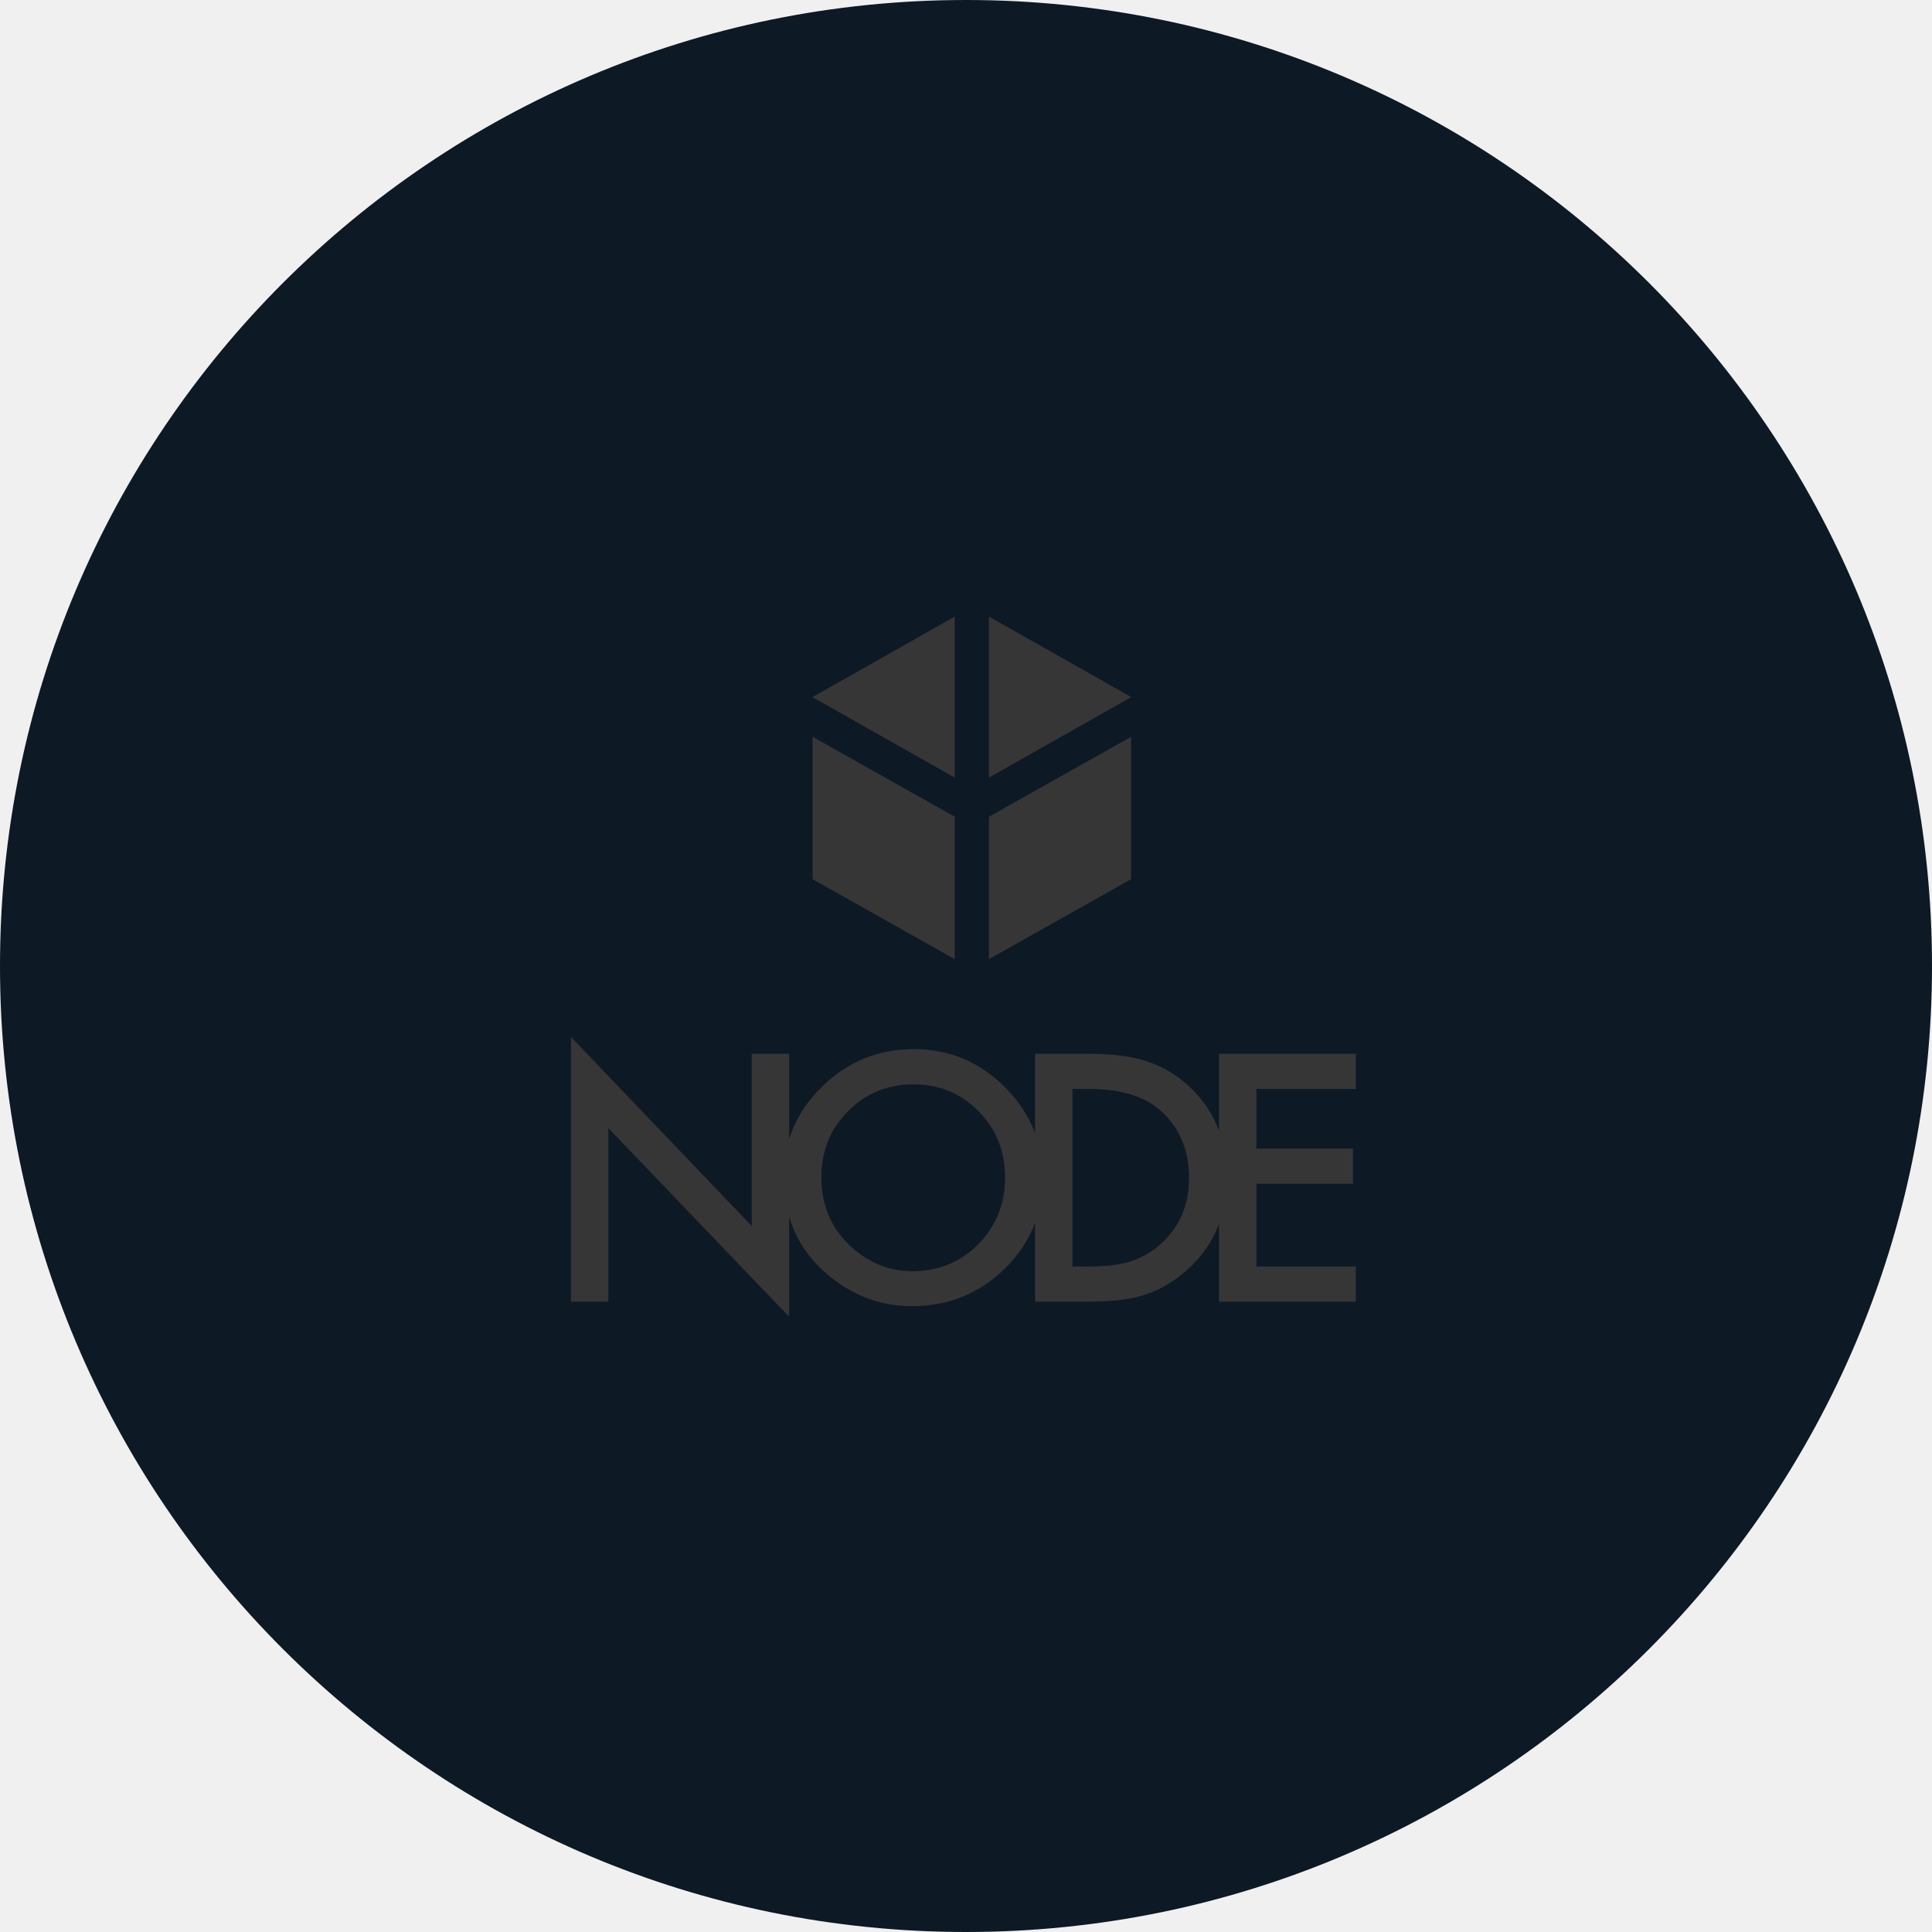
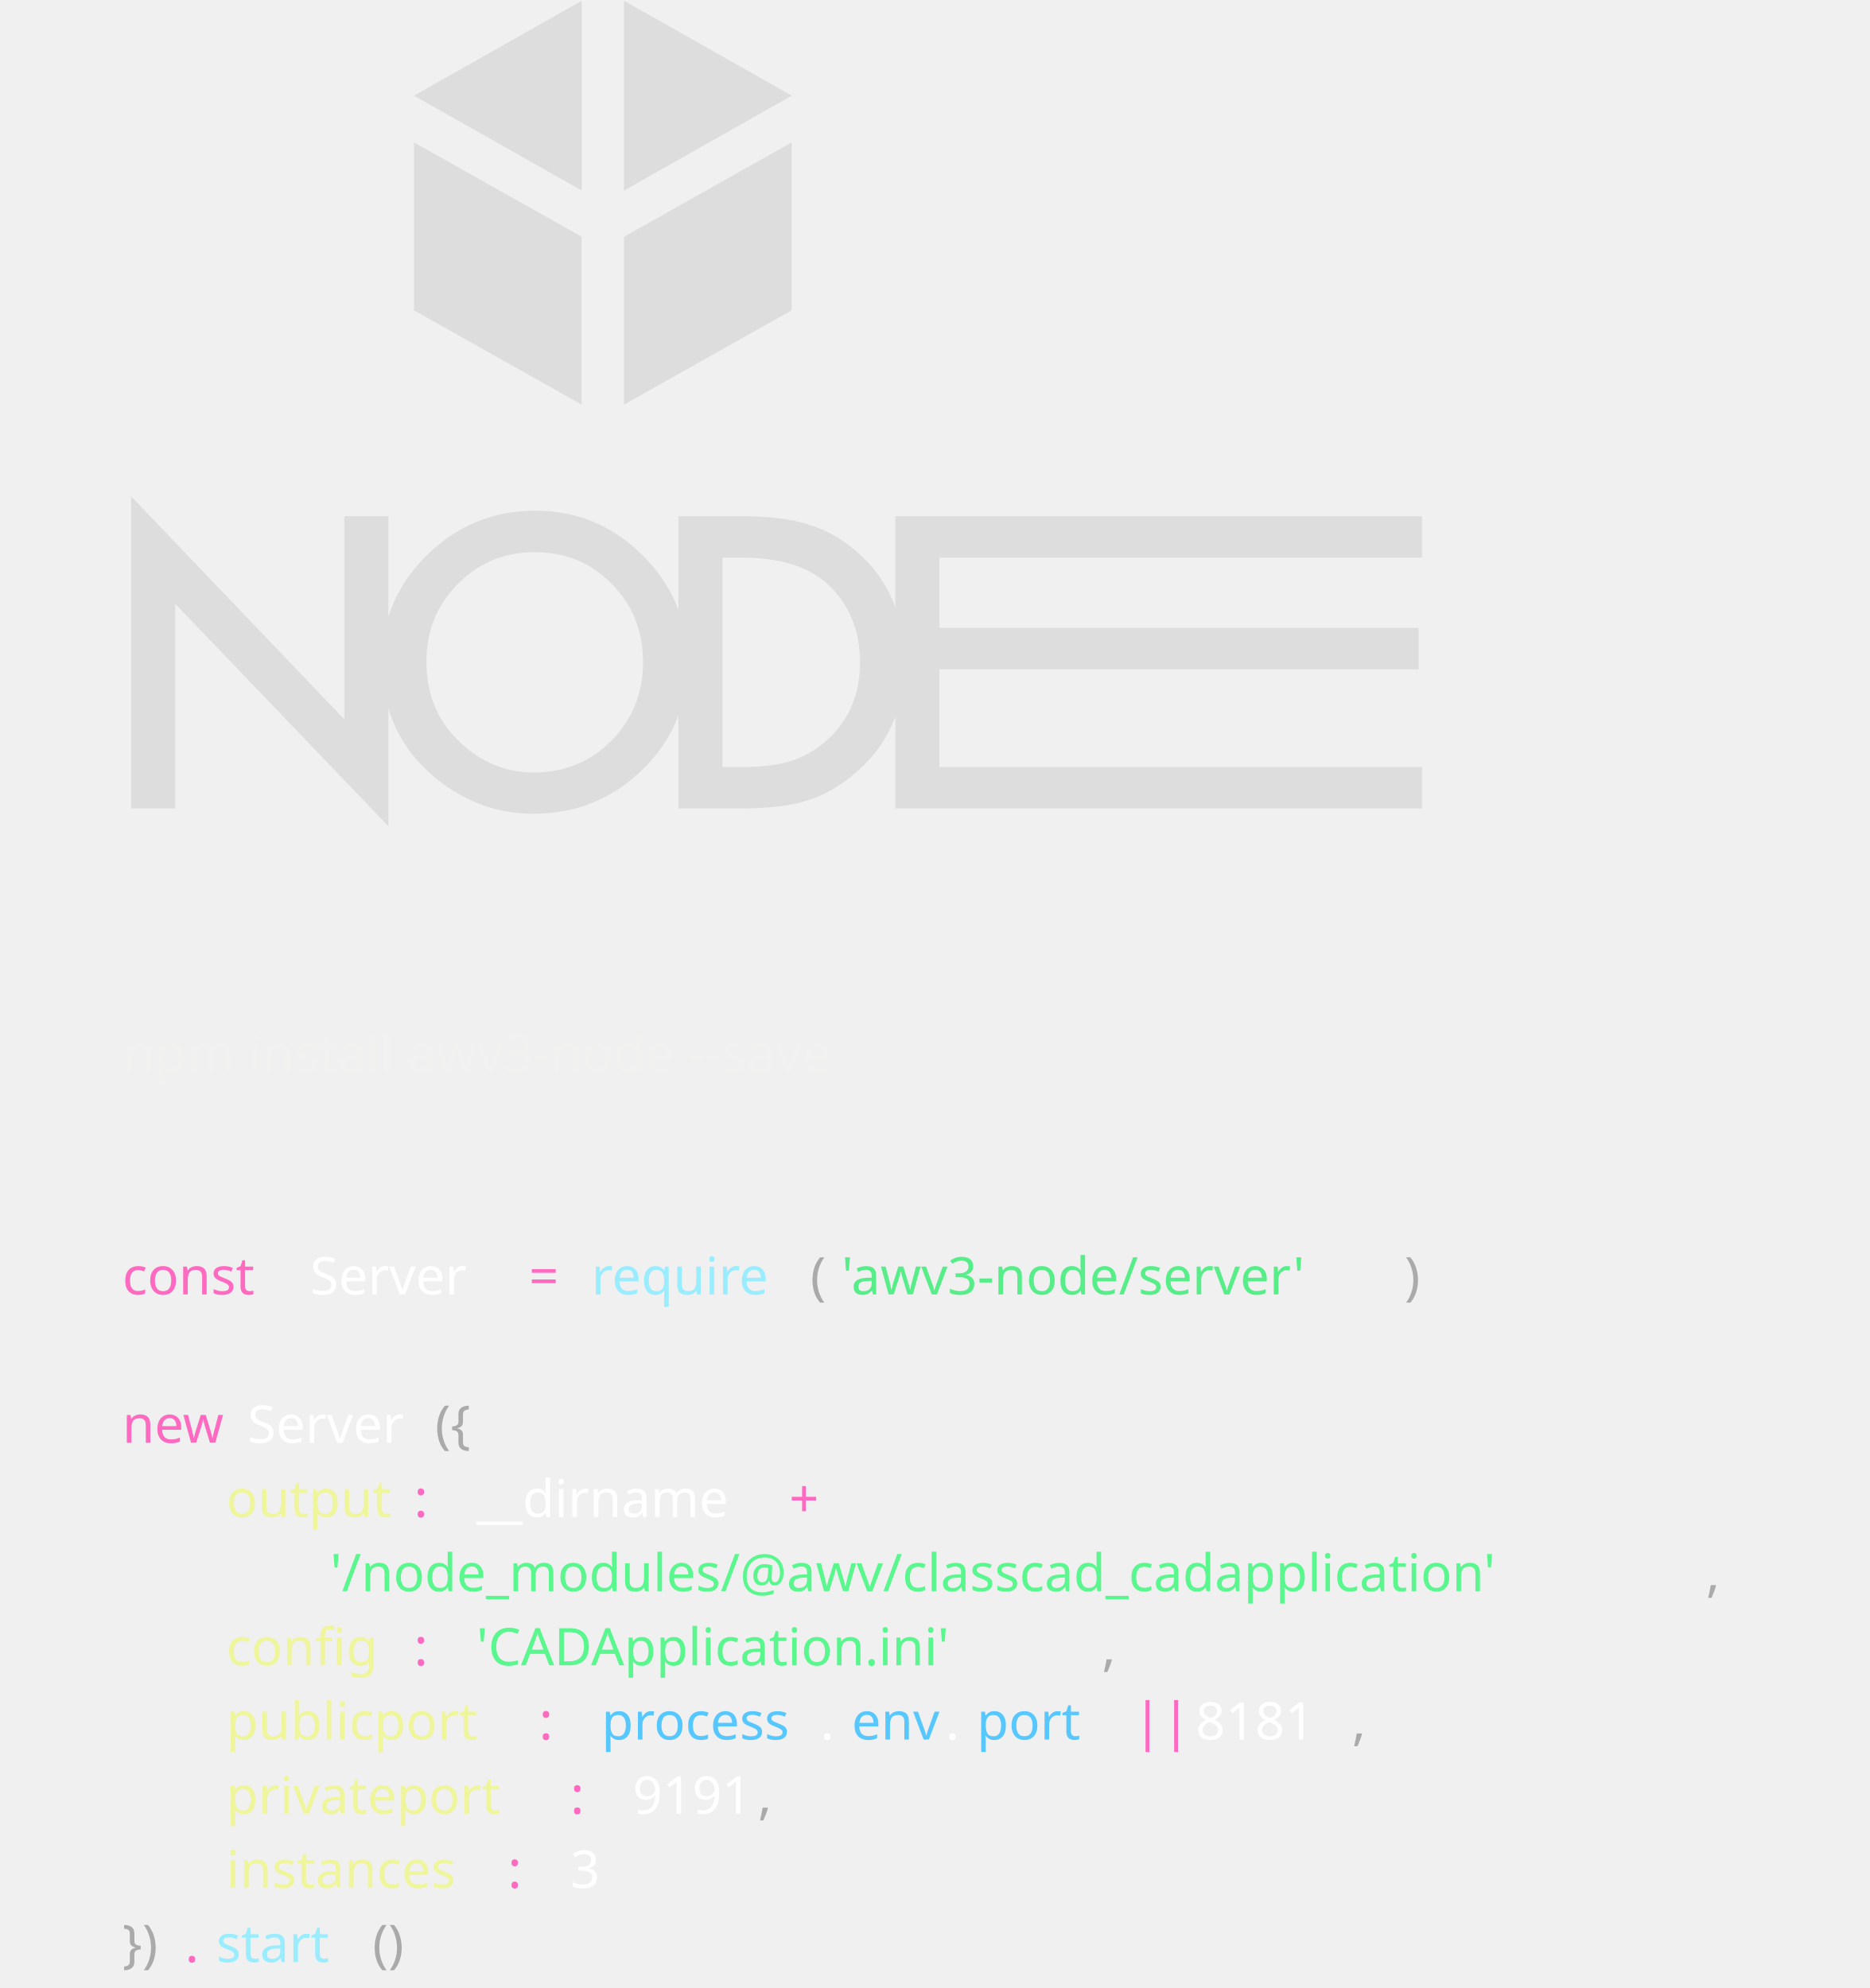
- <svg xmlns="http://www.w3.org/2000/svg" width="282px" height="282px" viewBox="161 192 282 282" version="1.1">
+ <svg xmlns="http://www.w3.org/2000/svg" width="504px" height="536px" viewBox="-133 -80 504 536" version="1.1">
  <defs />
-   <g id="Logo" stroke="none" stroke-width="1" fill="none" fill-rule="evenodd" transform="translate(161, 192)">
-     <circle id="Oval" fill="#0E1926" cx="141" cy="141" r="141" />
-     <g transform="translate(83, 90)" id="Group" fill="#363636">
-       <g>
-         <path d="M94.93,75.072 L94.93,63.812 L114.898,63.812 L114.898,68.945 L100.391,68.945 L100.391,77.641 L114.477,77.641 L114.477,82.773 L100.391,82.773 L100.391,94.867 L114.898,94.867 L114.898,100 L94.93,100 L94.93,88.64 C93.971,91.228 92.403,93.483 90.227,95.406 C88.273,97.125 86.227,98.32 84.086,98.992 C82.086,99.664 79.25,100 75.578,100 L68.078,100 L68.078,88.507 C67.157,90.974 65.676,93.204 63.633,95.195 C59.898,98.836 55.391,100.656 50.109,100.656 C45.437,100.656 41.242,99.039 37.523,95.805 C34.912,93.522 33.133,90.787 32.188,87.601 L32.188,102.203 L5.797,74.664 L5.797,100 L0.336,100 L0.336,61.352 L26.727,88.961 L26.727,63.812 L32.188,63.812 L32.188,76.26 C33.066,73.435 34.665,70.888 36.984,68.617 C40.703,64.961 45.172,63.133 50.391,63.133 C55.547,63.133 59.969,64.977 63.656,68.664 C65.687,70.686 67.161,72.932 68.078,75.4 L68.078,63.812 L75.672,63.812 C79.313,63.812 82.187,64.172 84.297,64.891 C86.563,65.594 88.617,66.789 90.461,68.477 C92.516,70.351 94.006,72.55 94.93,75.072 Z M73.539,94.867 L76,94.867 C78.453,94.867 80.492,94.609 82.117,94.094 C83.742,93.547 85.211,92.68 86.523,91.492 C89.211,89.039 90.555,85.844 90.555,81.906 C90.555,77.937 89.227,74.719 86.57,72.25 C84.18,70.047 80.656,68.945 76,68.945 L73.539,68.945 L73.539,94.867 Z M36.891,81.812 C36.891,85.813 38.234,89.102 40.922,91.68 C43.594,94.258 46.68,95.547 50.18,95.547 C53.977,95.547 57.18,94.234 59.789,91.609 C62.398,88.953 63.703,85.719 63.703,81.906 C63.703,78.047 62.414,74.813 59.836,72.203 C57.273,69.578 54.102,68.266 50.32,68.266 C46.555,68.266 43.375,69.578 40.781,72.203 C38.187,74.797 36.891,78 36.891,81.812 Z" id="NODE" />
-         <g id="Group-3" transform="translate(35, 0)">
-           <g id="Group-2" transform="translate(26.35294, 0)">
-             <polygon id="Rectangle" points="-3.55271368e-15 29.212 20.745 17.541 20.745 38.329 -3.55271368e-15 50" />
-             <polygon id="Triangle" points="20.766 11.75 0 23.5 3.20440842e-15 0" />
-           </g>
-           <g id="Group-2-Copy" transform="translate(10.85294, 25) scale(-1, 1) translate(-10.85294, -25) translate(0.352941, 0)">
-             <polygon id="Rectangle" points="-3.55271368e-15 29.212 20.745 17.541 20.745 38.329 -3.55271368e-15 50" />
-             <polygon id="Triangle" points="20.766 11.75 0 23.5 3.20440842e-15 0" />
-           </g>
-         </g>
-       </g>
+   <g id="Group" stroke="none" stroke-width="1" fill="none" fill-rule="evenodd" transform="translate(-133, -80)">
+     <g id="Group-3" transform="translate(35, 0)" fill="#DDDDDD">
+       <path d="M206.336,163.691 C204.323,158.197 201.079,153.409 196.604,149.327 C192.589,145.652 188.114,143.049 183.18,141.517 C178.586,139.952 172.325,139.169 164.397,139.169 L147.859,139.169 L147.859,164.405 C145.862,159.029 142.652,154.139 138.229,149.735 C130.199,141.704 120.569,137.689 109.34,137.689 C97.974,137.689 88.242,141.67 80.144,149.633 C75.094,154.578 71.611,160.126 69.697,166.277 L69.697,139.169 L57.805,139.169 L57.805,193.937 L0.332,133.81 L0.332,217.978 L12.224,217.978 L12.224,162.802 L69.697,222.776 L69.697,190.977 C71.756,197.915 75.63,203.87 81.318,208.841 C89.416,215.885 98.553,219.407 108.727,219.407 C120.229,219.407 130.045,215.443 138.178,207.514 C142.627,203.177 145.854,198.322 147.859,192.948 L147.859,217.978 L164.192,217.978 C172.189,217.978 178.365,217.246 182.72,215.783 C187.382,214.32 191.84,211.717 196.093,207.974 C200.833,203.786 204.247,198.874 206.336,193.238 L206.336,217.978 L348.295,217.978 L348.295,206.8 L218.228,206.8 L218.228,180.462 L347.376,180.462 L347.376,169.284 L218.228,169.284 L218.228,150.348 L348.295,150.348 L348.295,139.169 L206.336,139.169 L206.336,163.691 Z M133.213,63.816 L178.391,38.4 L178.391,83.673 L133.213,109.089 L133.213,63.816 Z M178.436,25.789 L133.213,51.378 L133.213,0.2 L178.436,25.789 Z M121.769,63.816 L76.591,38.4 L76.591,83.673 L121.769,109.089 L121.769,63.816 Z M76.591,25.789 L121.814,51.378 L121.814,0.2 L76.591,25.789 Z M79.94,178.369 C79.94,187.081 82.866,194.243 88.719,199.858 C94.538,205.473 101.258,208.28 108.88,208.28 C117.149,208.28 124.125,205.422 129.807,199.705 C135.49,193.92 138.331,186.876 138.331,178.574 C138.331,170.169 135.524,163.125 129.909,157.442 C124.329,151.726 117.421,148.867 109.186,148.867 C100.986,148.867 94.061,151.726 88.412,157.442 C82.764,163.091 79.94,170.067 79.94,178.369 Z M159.752,206.8 L165.111,206.8 C170.453,206.8 174.894,206.238 178.433,205.115 C181.972,203.924 185.17,202.036 188.029,199.45 C193.882,194.107 196.808,187.149 196.808,178.574 C196.808,169.931 193.916,162.921 188.131,157.544 C182.925,152.747 175.251,150.348 165.111,150.348 L159.752,150.348 L159.752,206.8 Z" id="Combined-Shape" />
+     </g>
+     <g id="Group-2" transform="translate(0, 251)" font-size="14" font-family="Menlo-Regular, Menlo" line-spacing="20" font-weight="normal">
+       <text id="npm-install-awv3-nod">
+         <tspan x="33" y="38" fill="#F1F1F0">npm install awv3-node --save</tspan>
+         <tspan x="269.004" y="38" fill="#FF6AC1" />
+         <tspan x="33" y="58" fill="#FF6AC1" />
+         <tspan x="33" y="78" fill="#FF6AC1" />
+         <tspan x="33" y="98" fill="#FF6AC1">const</tspan>
+         <tspan x="75.144" y="98" fill="#FFFFFF"> </tspan>
+         <tspan x="83.572" y="98" fill="#FFFFFF">Server </tspan>
+         <tspan x="142.573" y="98" fill="#FF6AC1">=</tspan>
+         <tspan x="151.002" y="98" fill="#FFFFFF"> </tspan>
+         <tspan x="159.431" y="98" fill="#9AEDFE">require</tspan>
+         <tspan x="218.432" y="98" fill="#AAAAAA">(</tspan>
+         <tspan x="226.86" y="98" fill="#57EE89">'awv3-node/server'</tspan>
+         <tspan x="378.577" y="98" fill="#AAAAAA">)</tspan>
+         <tspan x="387.006" y="98" fill="#FFFFFF" />
+         <tspan x="33" y="118" fill="#FFFFFF" />
+         <tspan x="33" y="138" fill="#FF6AC1">new</tspan>
+         <tspan x="58.286" y="138" fill="#FFFFFF"> </tspan>
+         <tspan x="66.715" y="138" fill="#FFFFFF">Server</tspan>
+         <tspan x="117.287" y="138" fill="#AAAAAA">({</tspan>
+         <tspan x="134.145" y="138" fill="#FFFFFF" />
+         <tspan x="33" y="158" fill="#FFFFFF">	</tspan>
+         <tspan x="61" y="158" fill="#EFF59B">output</tspan>
+         <tspan x="111.572" y="158" fill="#FF6AC1">:</tspan>
+         <tspan x="120.001" y="158" fill="#FFFFFF"> </tspan>
+         <tspan x="128.43" y="158" fill="#FFFFFF">__dirname </tspan>
+         <tspan x="212.717" y="158" fill="#FF6AC1">+</tspan>
+         <tspan x="221.146" y="158" fill="#FFFFFF" />
+         <tspan x="33" y="178" fill="#FFFFFF">		</tspan>
+         <tspan x="89" y="178" fill="#5AF78E">'/node_modules/@awv/classcad_cadapplication'</tspan>
+         <tspan x="459.863" y="178" fill="#AAAAAA">,</tspan>
+         <tspan x="468.292" y="178" fill="#FFFFFF" />
+         <tspan x="33" y="198" fill="#FFFFFF">	</tspan>
+         <tspan x="61" y="198" fill="#EFF59B">config</tspan>
+         <tspan x="111.572" y="198" fill="#FF6AC1">:</tspan>
+         <tspan x="120.001" y="198" fill="#FFFFFF"> </tspan>
+         <tspan x="128.43" y="198" fill="#5AF78E">'CADApplication.ini'</tspan>
+         <tspan x="297.004" y="198" fill="#AAAAAA">,</tspan>
+         <tspan x="305.433" y="198" fill="#FFFFFF" />
+         <tspan x="33" y="218" fill="#FFFFFF">	</tspan>
+         <tspan x="61" y="218" fill="#EFF59B">publicport</tspan>
+         <tspan x="145.287" y="218" fill="#FF6AC1">:</tspan>
+         <tspan x="153.716" y="218" fill="#FFFFFF"> </tspan>
+         <tspan x="162.145" y="218" fill="#57C7FF">process</tspan>
+         <tspan x="221.146" y="218" fill="#FFFFFF">.</tspan>
+         <tspan x="229.574" y="218" fill="#57C7FF">env</tspan>
+         <tspan x="254.86" y="218" fill="#FFFFFF">.</tspan>
+         <tspan x="263.289" y="218" fill="#57C7FF">port</tspan>
+         <tspan x="297.004" y="218" fill="#FFFFFF"> </tspan>
+         <tspan x="305.433" y="218" fill="#FF6AC1">||</tspan>
+         <tspan x="322.29" y="218" fill="#FFFFFF"> 8181</tspan>
+         <tspan x="364.434" y="218" fill="#AAAAAA">,</tspan>
+         <tspan x="372.862" y="218" fill="#FFFFFF" />
+         <tspan x="33" y="238" fill="#FFFFFF">	</tspan>
+         <tspan x="61" y="238" fill="#EFF59B">privateport</tspan>
+         <tspan x="153.716" y="238" fill="#FF6AC1">:</tspan>
+         <tspan x="162.145" y="238" fill="#FFFFFF"> </tspan>
+         <tspan x="170.573" y="238" fill="#FFFFFF">9191</tspan>
+         <tspan x="204.288" y="238" fill="#AAAAAA">,</tspan>
+         <tspan x="212.717" y="238" fill="#FFFFFF" />
+         <tspan x="33" y="258" fill="#FFFFFF">	</tspan>
+         <tspan x="61" y="258" fill="#EFF59B">instances</tspan>
+         <tspan x="136.858" y="258" fill="#FF6AC1">:</tspan>
+         <tspan x="145.287" y="258" fill="#FFFFFF"> </tspan>
+         <tspan x="153.716" y="258" fill="#FFFFFF">3</tspan>
+         <tspan x="33" y="278" fill="#AAAAAA">})</tspan>
+         <tspan x="49.857" y="278" fill="#FF6AC1">.</tspan>
+         <tspan x="58.286" y="278" fill="#9AEDFE">start</tspan>
+         <tspan x="100.43" y="278" fill="#AAAAAA">()</tspan>
+       </text>
    </g>
  </g>
</svg>
